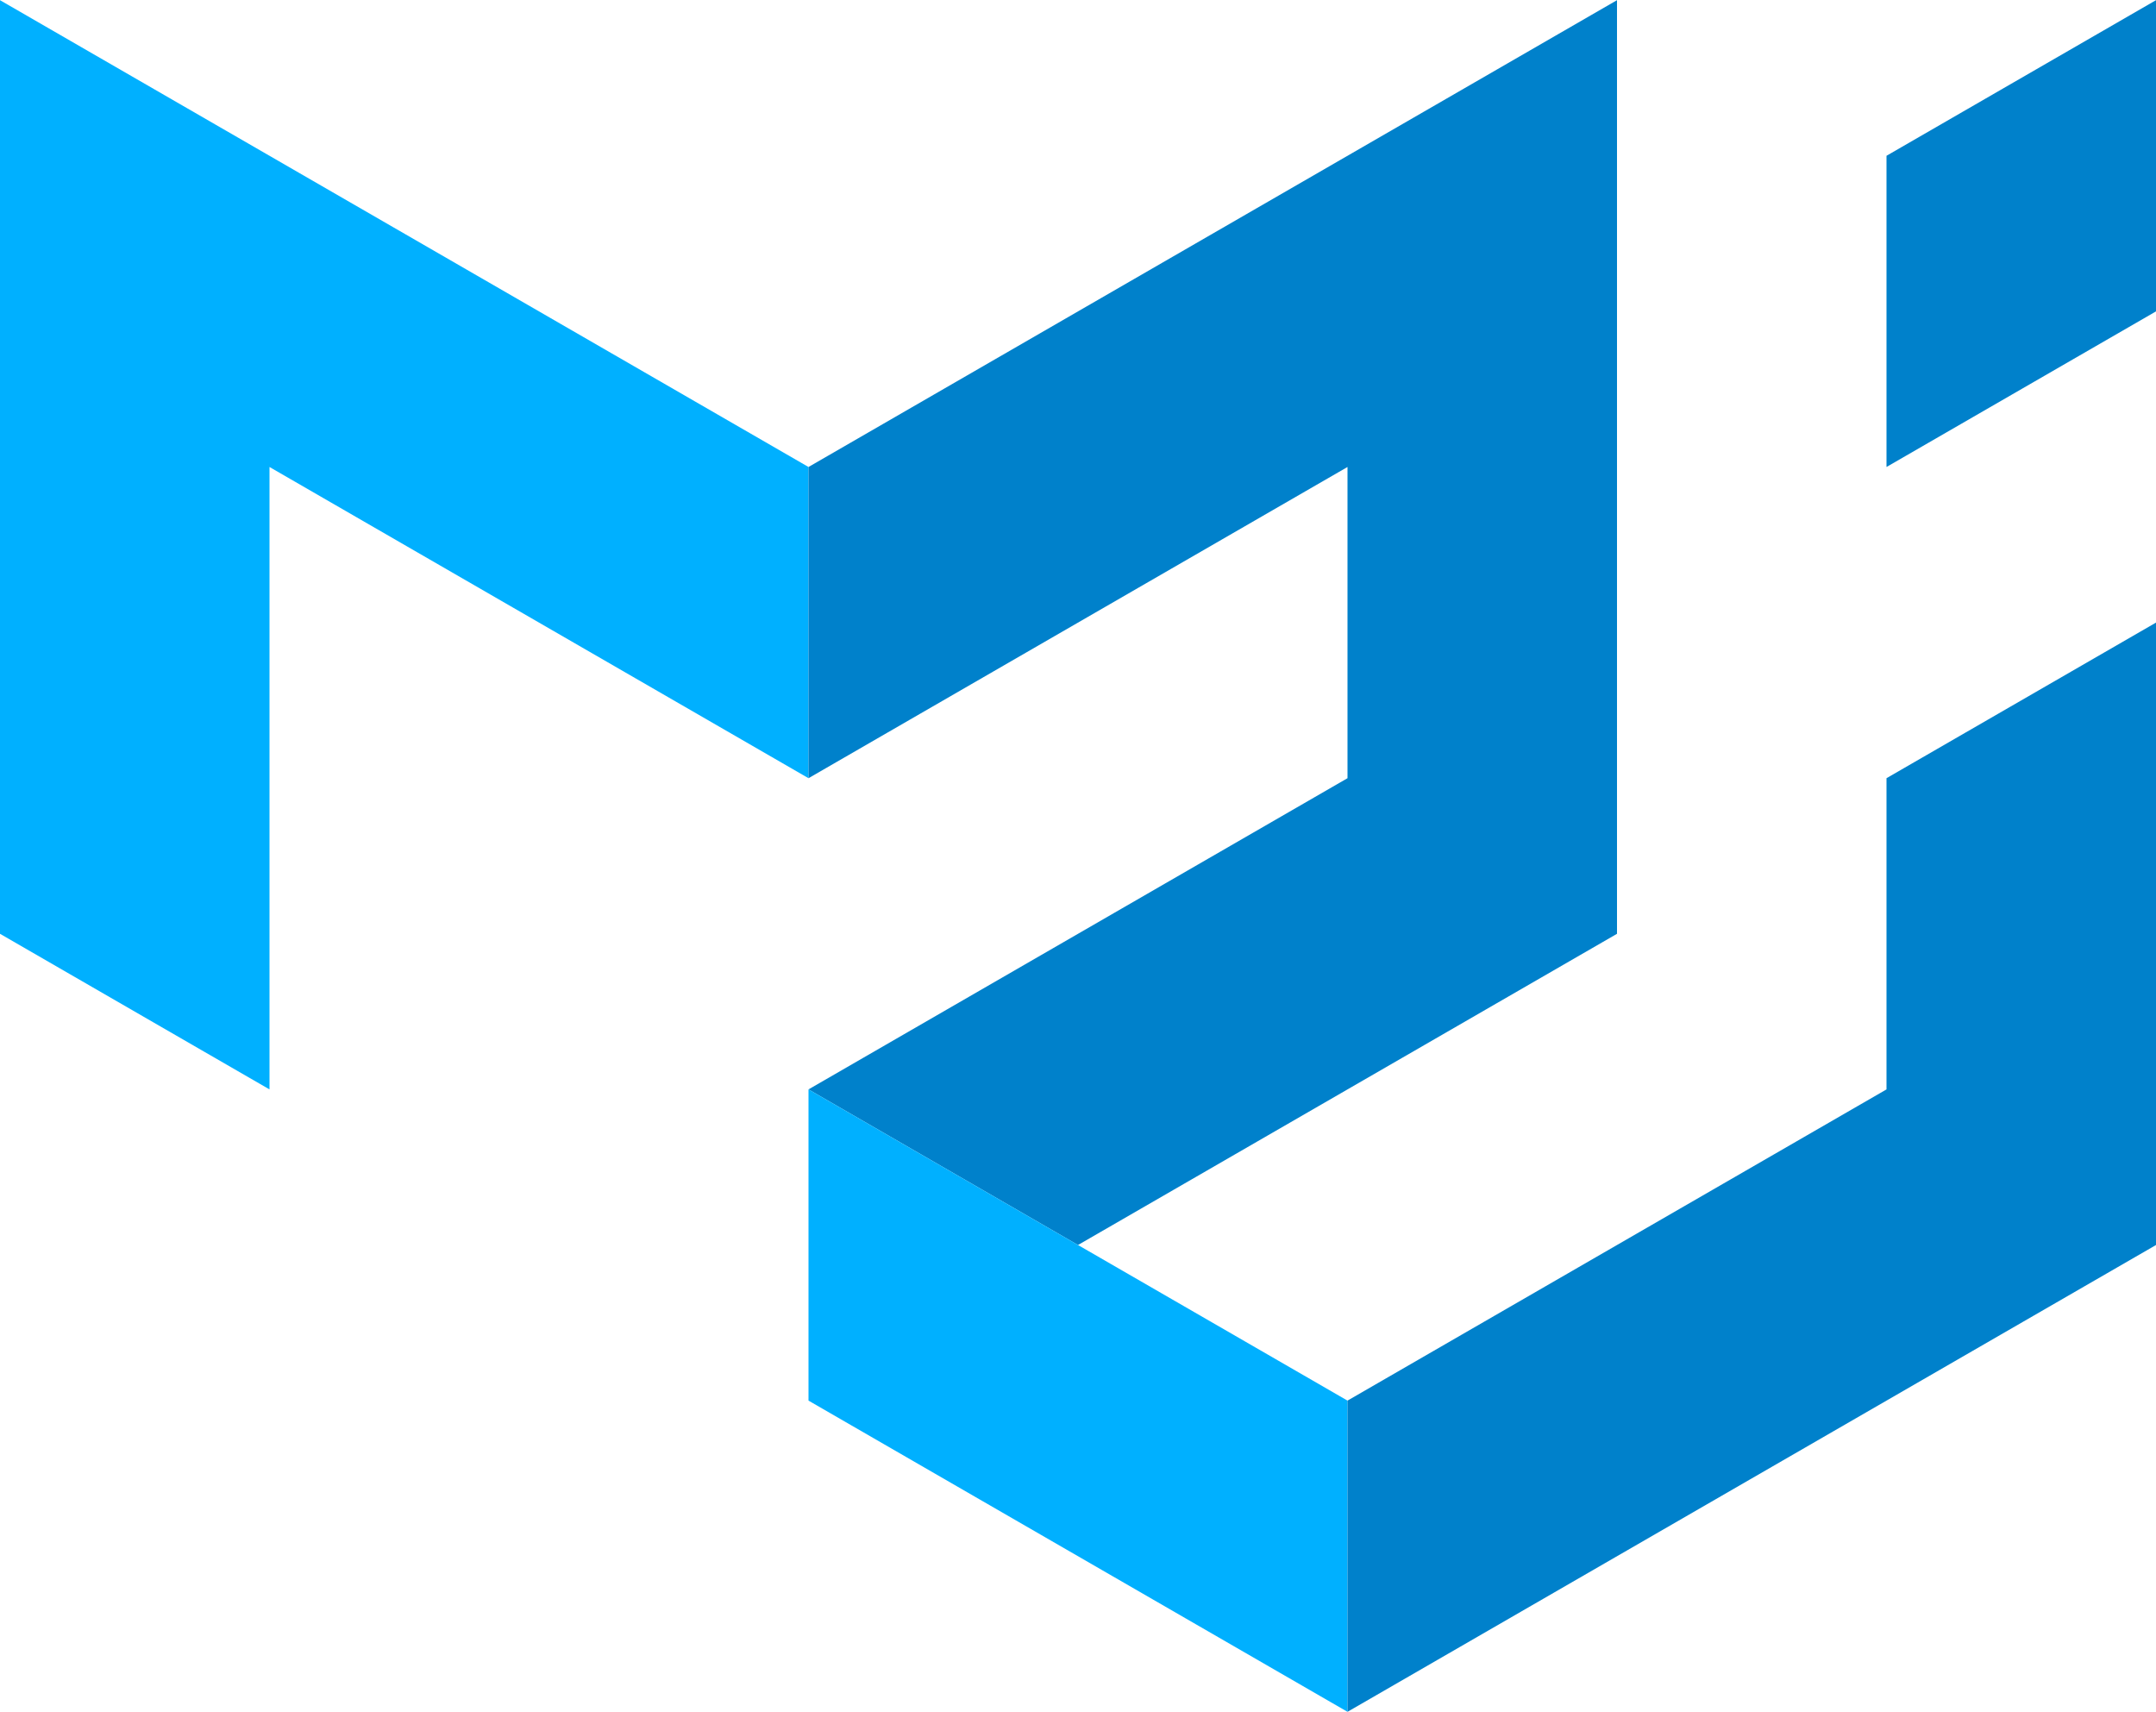
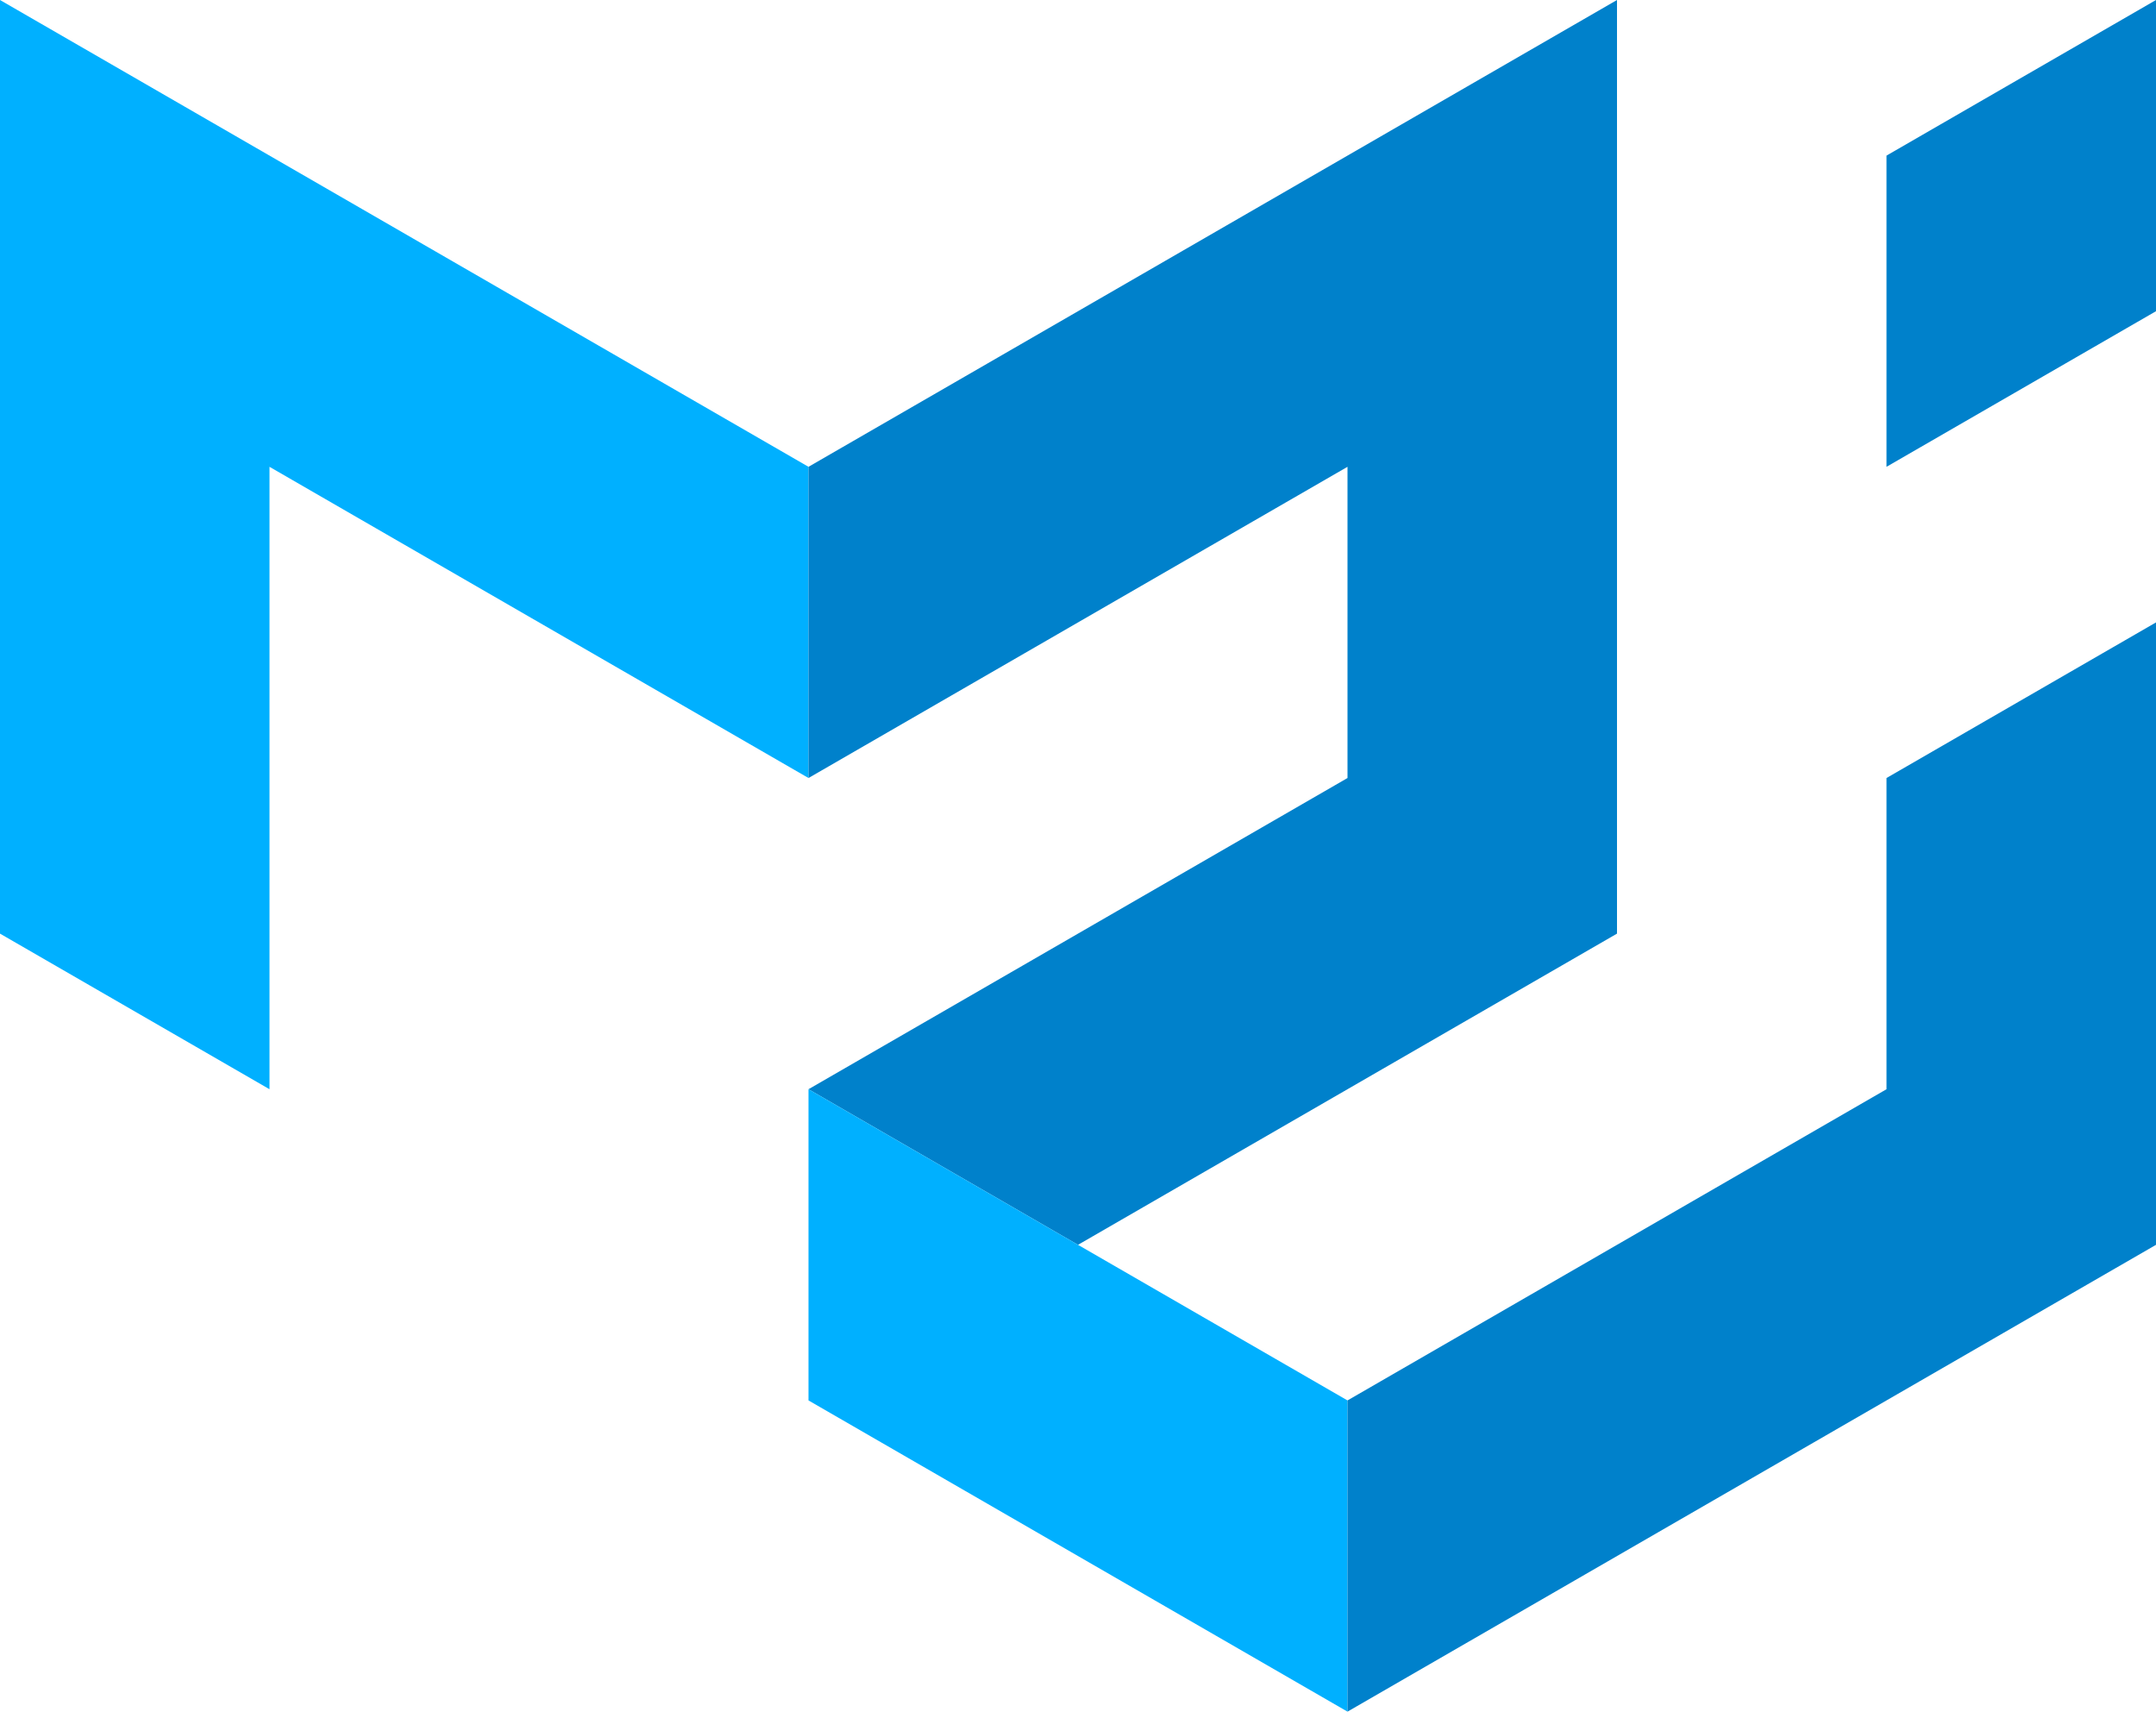
- <svg xmlns="http://www.w3.org/2000/svg" viewBox="0 0 600 476.3" width="2500" height="1985">
+ <svg xmlns="http://www.w3.org/2000/svg" viewBox="0 0 600 476.3">
  <path d="M0 259.8V0l225 129.9v86.6L75 129.9v173.2z" fill="#00b0ff" />
  <path d="M225 129.9L450 0v259.8l-150 86.6-75-43.3 150-86.6v-86.6l-150 86.6z" fill="#0081cb" />
  <path d="M225 303.1v86.6l150 86.6v-86.6z" fill="#00b0ff" />
  <path d="M375 476.3l225-129.9V173.2l-75 43.3v86.6l-150 86.6zm150-346.4V43.3L600 0v86.6z" fill="#0081cb" />
</svg>
